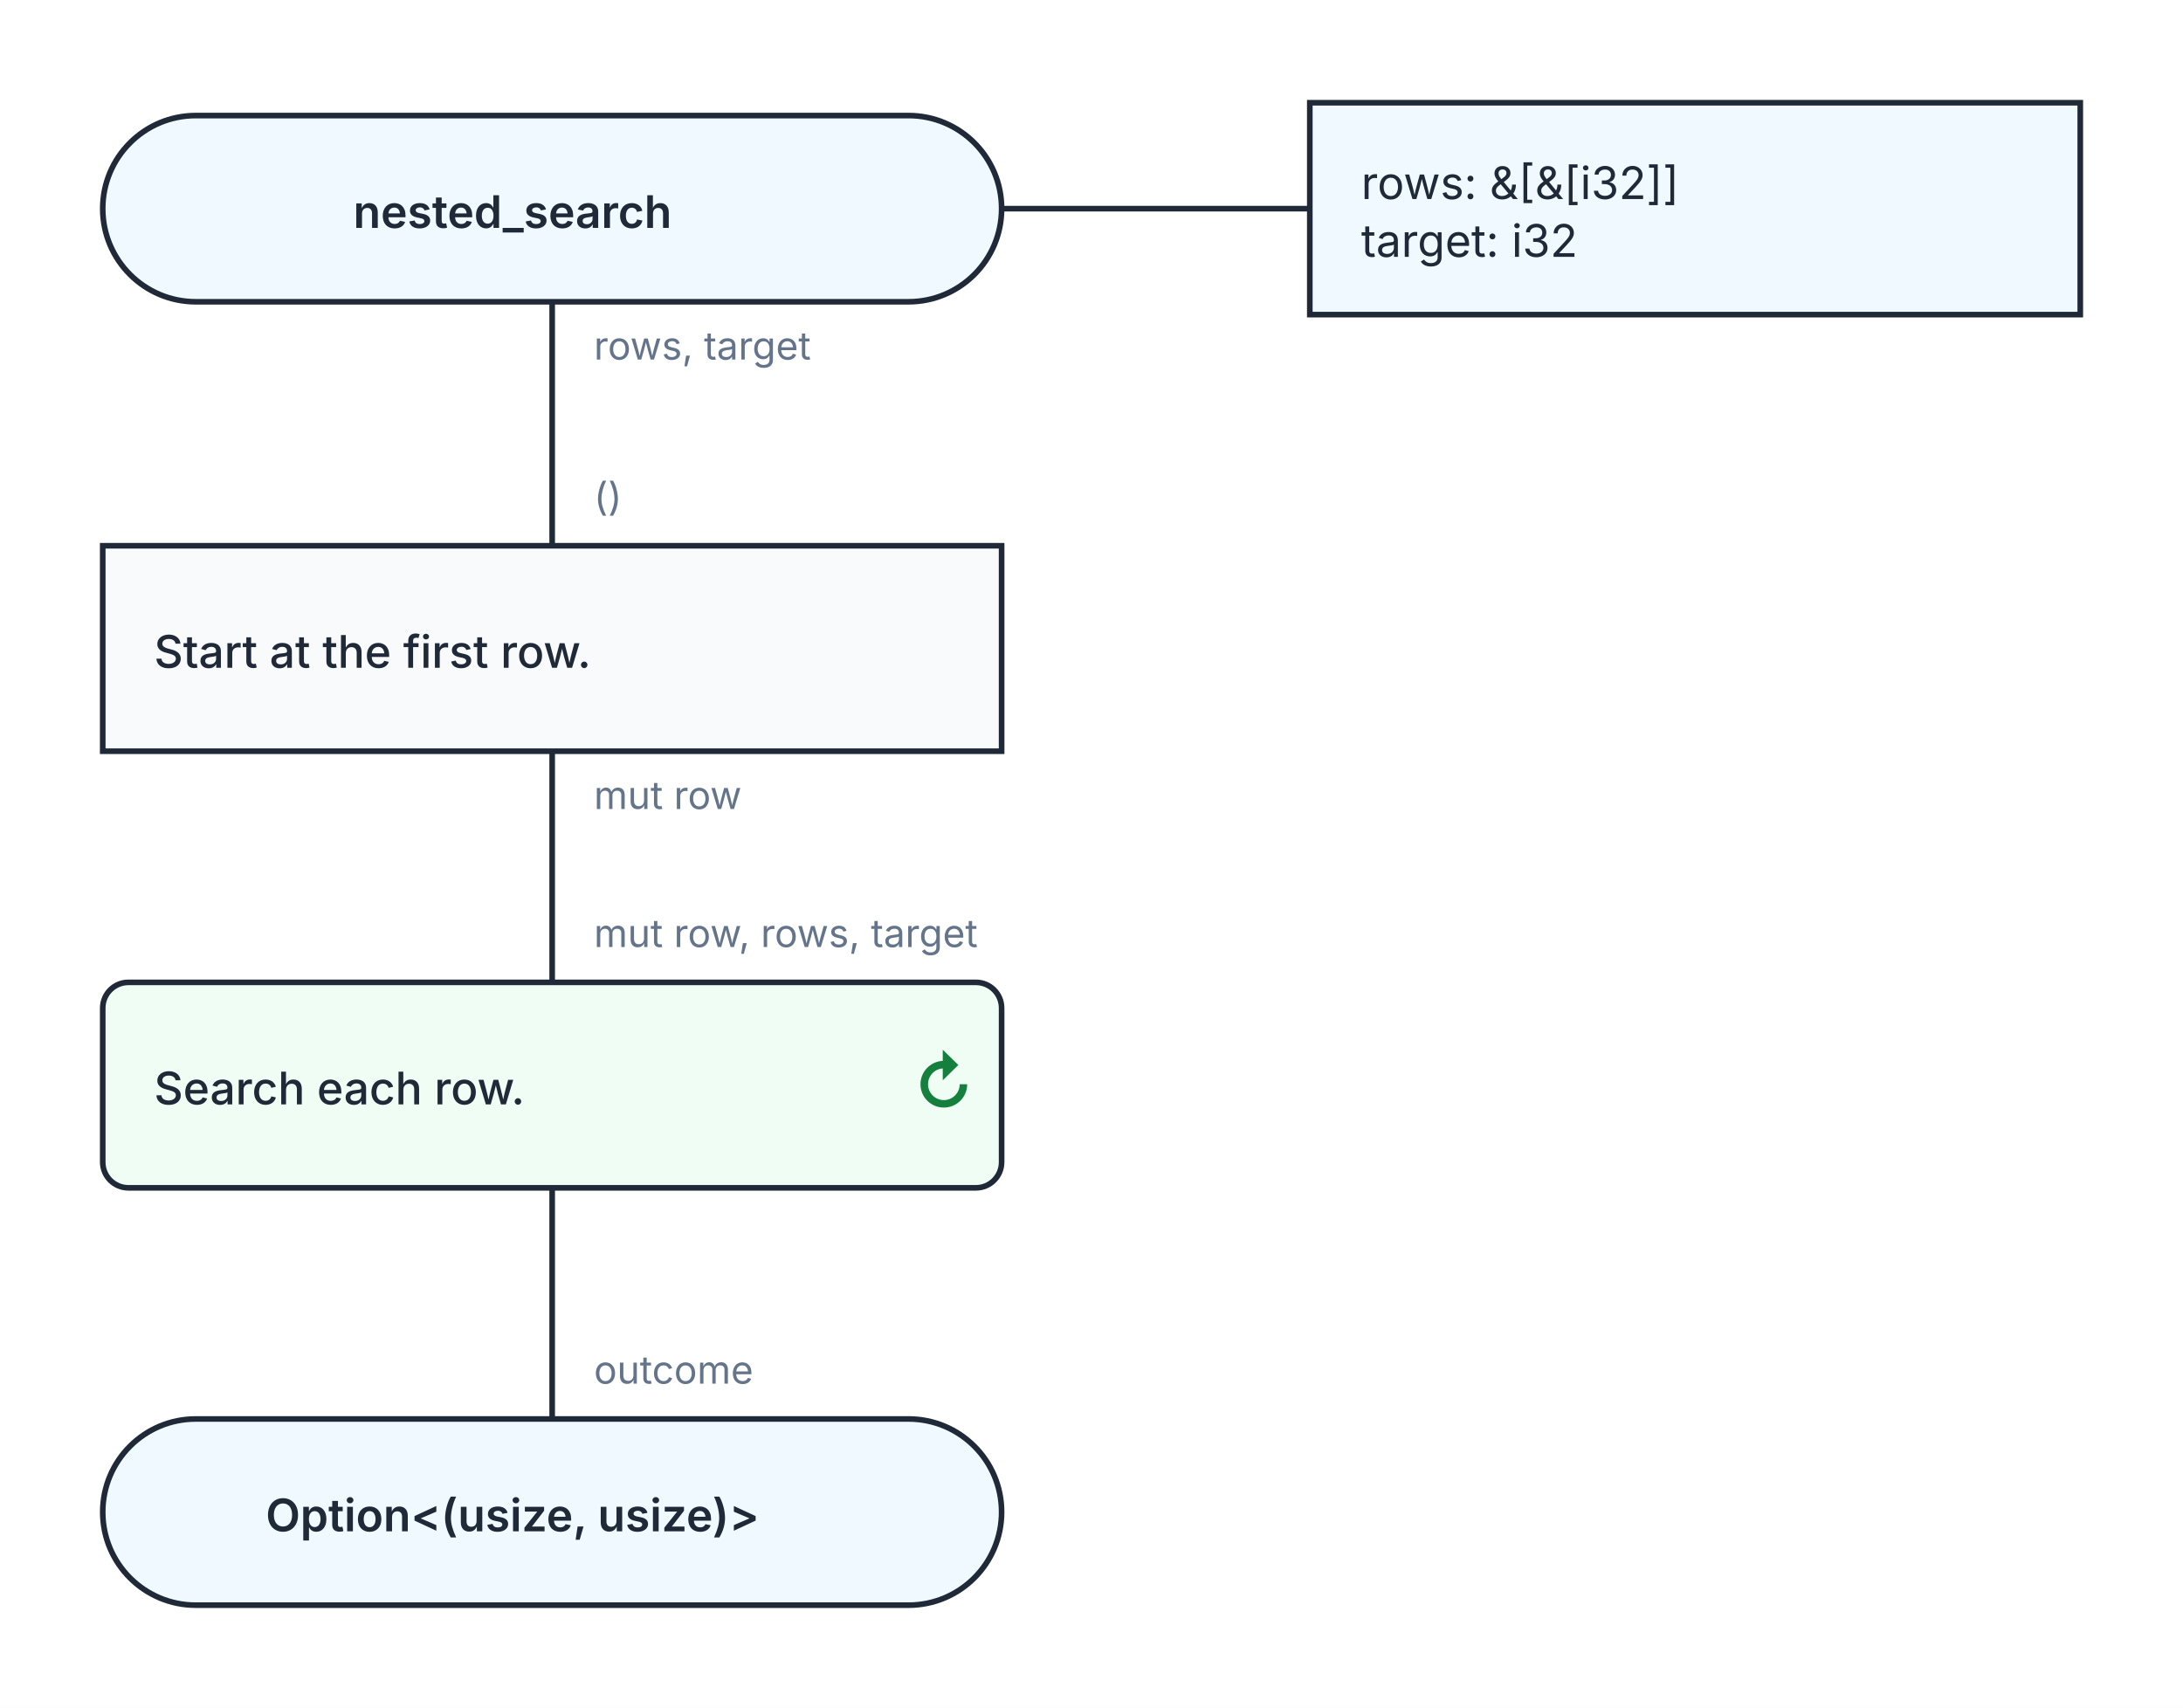
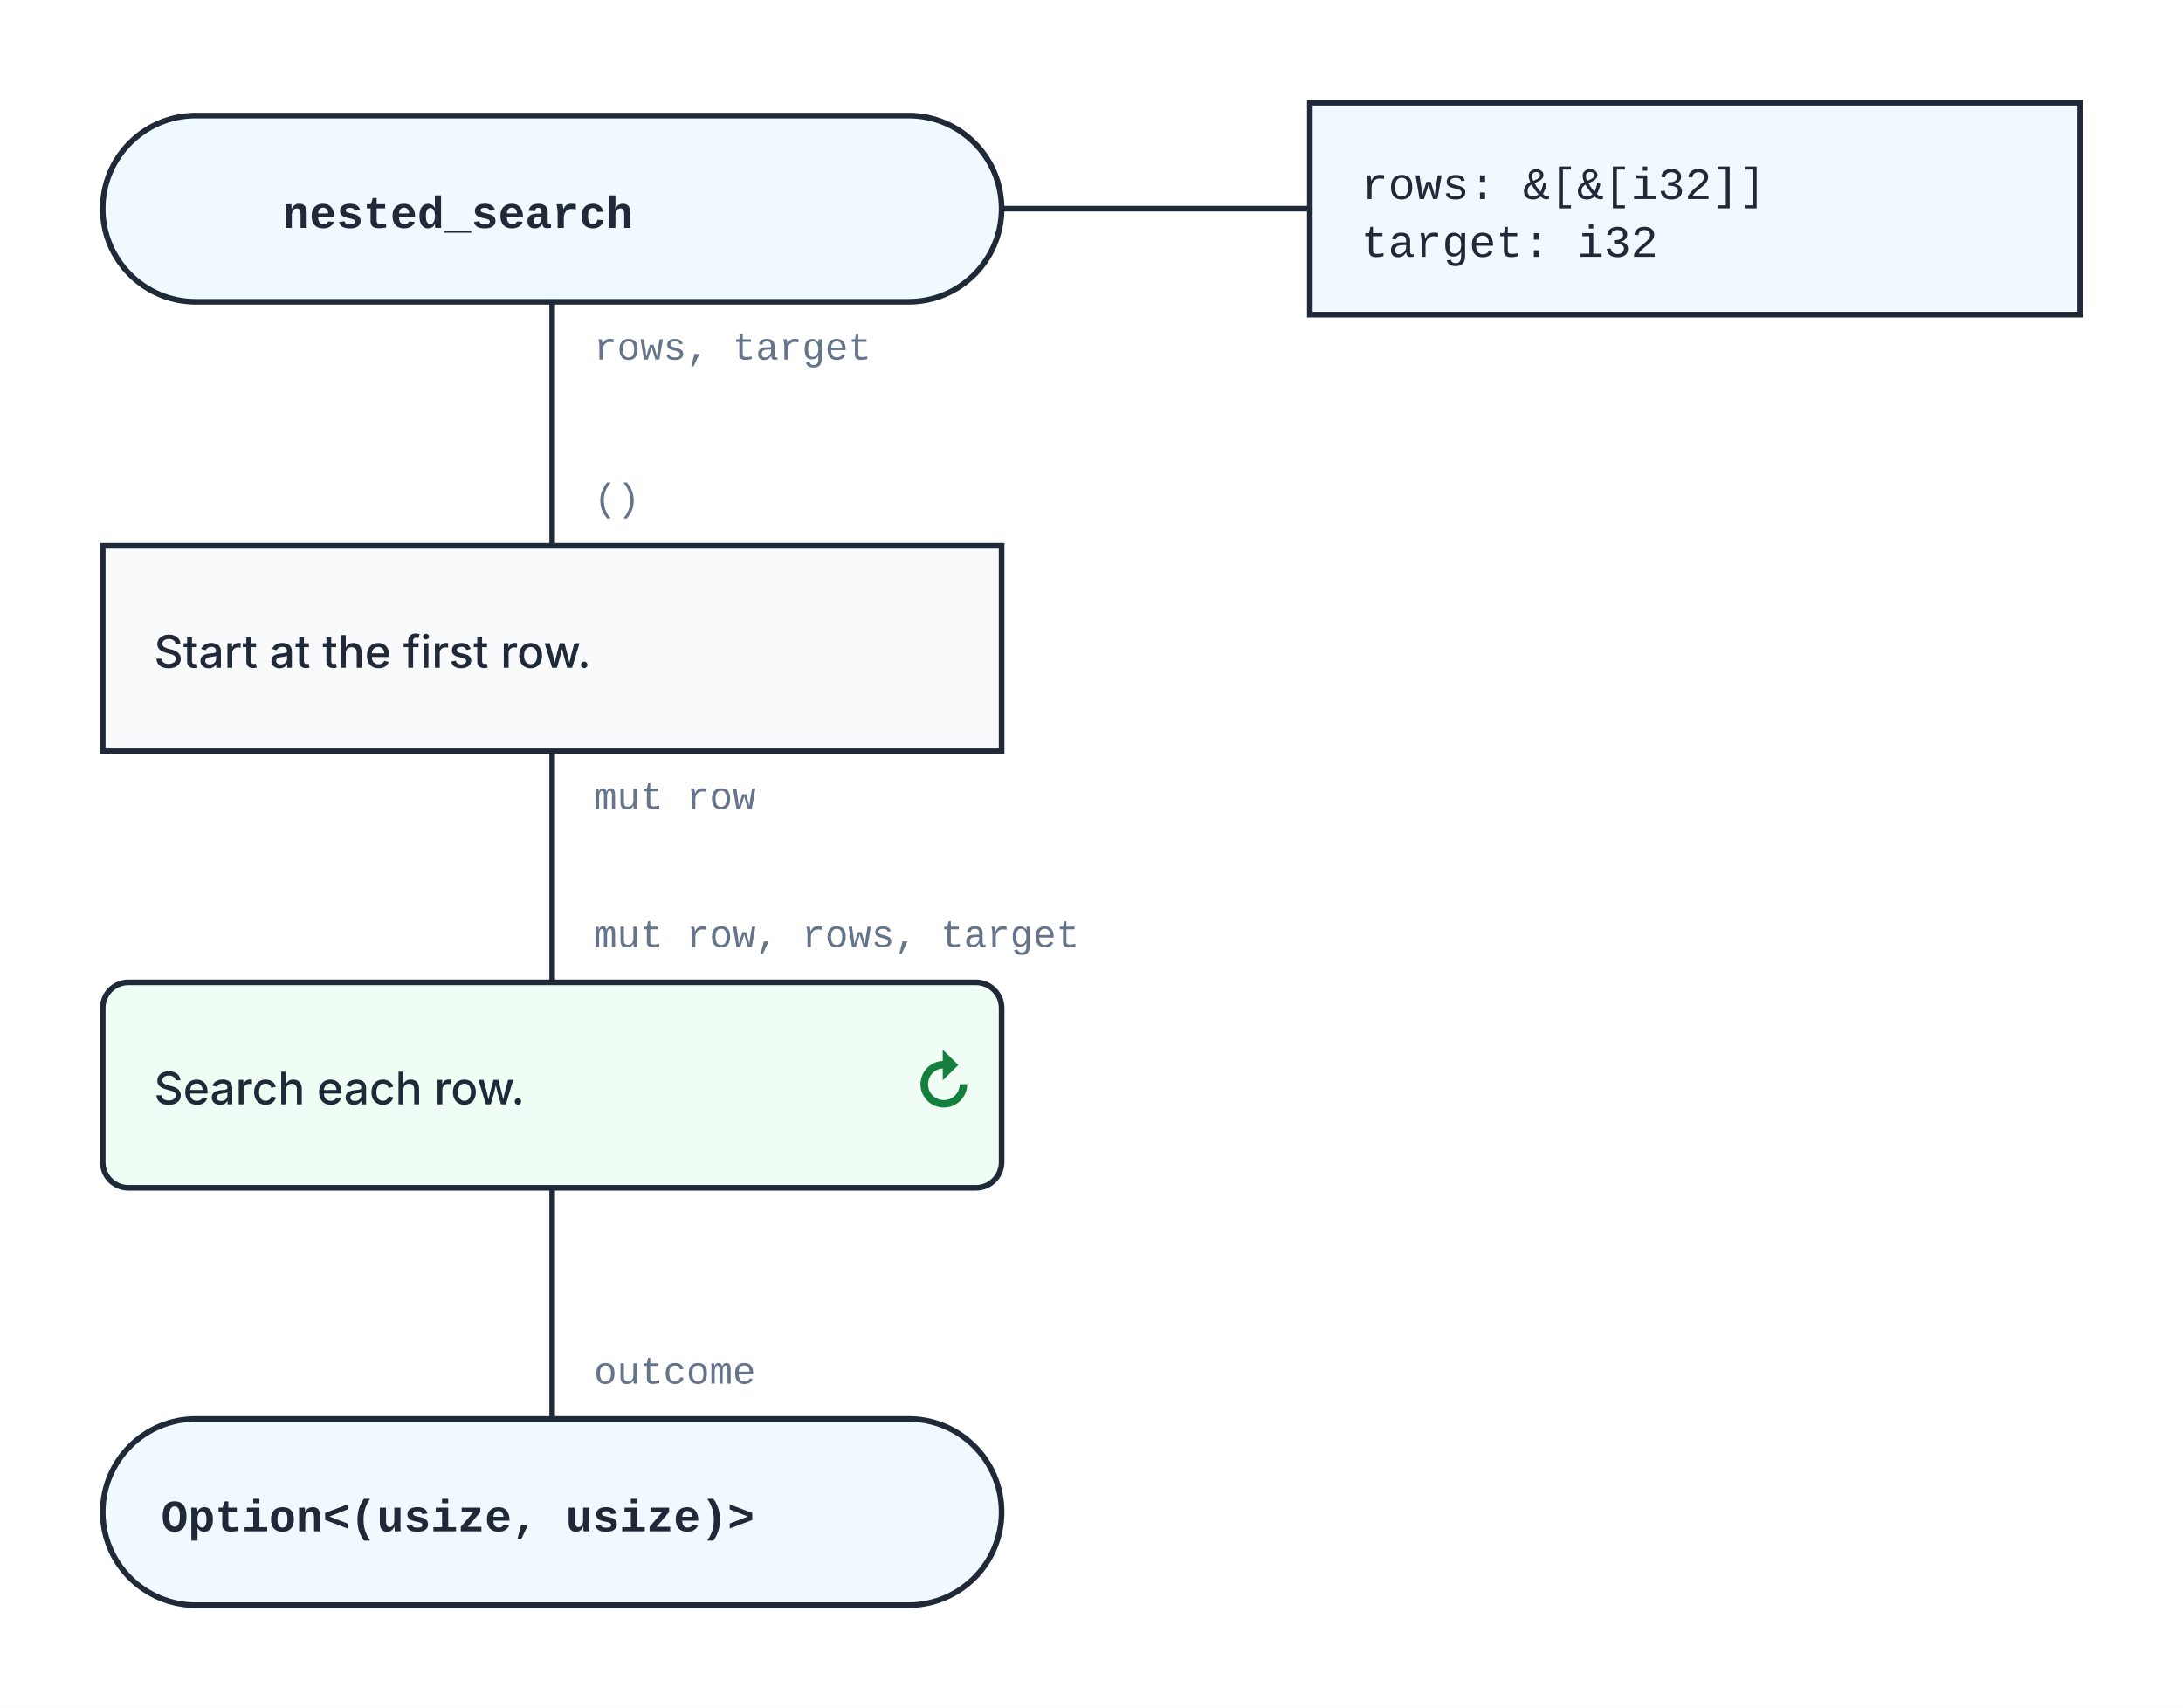
<svg xmlns="http://www.w3.org/2000/svg" width="680" height="532" viewBox="0 0 680 532" role="img" aria-labelledby="kaalang-title" aria-describedby="kaalang-description">
  <defs>
    <style>
      svg { color: #1f2937; font-family: Inter, ui-sans-serif, system-ui, -apple-system, BlinkMacSystemFont, "Segoe UI", sans-serif; text-rendering: optimizeLegibility; }
      .connection { fill: none; stroke: currentColor; stroke-width: 1.75; stroke-linecap: square; stroke-linejoin: round; }
      .connection-label { fill: #64748b; font-size: 12px; font-weight: 400; paint-order: stroke; stroke: #ffffff; stroke-width: 5px; stroke-linejoin: round; text-anchor: start; }
      .branch-label { fill: currentColor; font-weight: 500; }
      .parameter-link { fill: none; stroke: currentColor; stroke-width: 1.75; }
      .node-shape { fill: #ffffff; stroke: currentColor; stroke-width: 1.75; }
      .start .node-shape, .end .node-shape, .parameter-panel .node-shape { fill: #f0f9ff; }
      .action .node-shape, .call .node-shape { fill: #f8fafc; }
      .call-bars { fill: none; stroke: currentColor; stroke-width: 1.75; }
      .cycle .node-shape { fill: #f0fdf4; }
      .loop-marker { fill: #15803d; font-size: 20px; font-weight: 700; text-anchor: middle; }
      .question .node-shape { fill: #fffbeb; }
      .select .node-shape, .case .node-shape { fill: #f5f3ff; }
      .label { fill: currentColor; font-size: 14px; text-anchor: middle; }
      .start .label, .question .label, .select .label, .case .label, .end .label { font-weight: 600; }
      .action .label, .call .label, .cycle .label { font-weight: 500; text-anchor: start; }
      .parameter-panel .label { font-weight: 400; text-anchor: start; }
+       .code { font-family: ui-monospace, SFMono-Regular, Menlo, Monaco, Consolas, "Liberation Mono", monospace; }
      .cycle-boundary { fill: #f0fdf433; stroke: #15803d; stroke-width: 1.75; stroke-dasharray: 7 5; }
      .cycle-caption { fill: #166534; font-size: 12px; font-weight: 600; paint-order: stroke; stroke: #ffffff; stroke-width: 4px; }
    </style>
  </defs>
  <rect width="100%" height="100%" fill="#ffffff" />
  <g class="cycle-regions">
  </g>
  <g class="connections">
    <path class="connection" d="       M 172 94 L 172 170       M 172 234 L 172 306       M 172 370 L 172 442     " />
-     <text class="connection-label" x="185" y="431" xml:space="preserve">
+     <text class="connection-label code" x="185" y="431" xml:space="preserve">
      <tspan x="185" dy="0">outcome</tspan>
    </text>
-     <text class="connection-label" x="185" y="112" xml:space="preserve">
+     <text class="connection-label code" x="185" y="112" xml:space="preserve">
      <tspan x="185" dy="0">rows, target</tspan>
    </text>
-     <text class="connection-label" x="185" y="252" xml:space="preserve">
+     <text class="connection-label code" x="185" y="252" xml:space="preserve">
      <tspan x="185" dy="0">mut row</tspan>
    </text>
-     <text class="connection-label" x="185" y="159" xml:space="preserve">
+     <text class="connection-label code" x="185" y="159" xml:space="preserve">
      <tspan x="185" dy="0">()</tspan>
    </text>
-     <text class="connection-label" x="185" y="295" xml:space="preserve">
+     <text class="connection-label code" x="185" y="295" xml:space="preserve">
      <tspan x="185" dy="0">mut row, rows, target</tspan>
    </text>
  </g>
  <g class="nodes">
    <path class="parameter-link" d="M 312 65 L 408 65" />
    <g class="parameter-panel" transform="translate(528 65)">
      <rect class="node-shape" x="-120" y="-33" width="240" height="66" />
-       <text class="label" x="-104" y="-3" xml:space="preserve">
+       <text class="label code" x="-104" y="-3" xml:space="preserve">
        <tspan x="-104" dy="0">rows: &amp;[&amp;[i32]]</tspan>
        <tspan x="-104" dy="18">target: i32</tspan>
      </text>
    </g>
    <g class="node start" transform="translate(172 65)">
      <rect class="node-shape" x="-140" y="-29" width="280" height="58" rx="29" />
-       <text class="label" y="6" xml:space="preserve">
+       <text class="label code" y="6" xml:space="preserve">
        <tspan x="0" dy="0">nested_search</tspan>
      </text>
    </g>
    <g class="node action" transform="translate(172 202)">
      <rect class="node-shape" x="-140" y="-32" width="280" height="64" />
      <text class="label" y="6" xml:space="preserve">
        <tspan x="-124" dy="0">Start at the first row.</tspan>
      </text>
    </g>
    <g class="node cycle" transform="translate(172 338)">
      <rect class="node-shape" x="-140" y="-32" width="280" height="64" rx="8" />
      <text class="label" y="6" xml:space="preserve">
        <tspan x="-124" dy="0">Search each row.</tspan>
      </text>
      <text class="loop-marker" x="122" y="7" aria-hidden="true">↻</text>
    </g>
    <g class="node end" transform="translate(172 471)">
      <rect class="node-shape" x="-140" y="-29" width="280" height="58" rx="29" />
-       <text class="label" y="6" xml:space="preserve">
+       <text class="label code" y="6" xml:space="preserve">
        <tspan x="0" dy="0">Option&lt;(usize, usize)&gt;</tspan>
      </text>
    </g>
  </g>
</svg>
